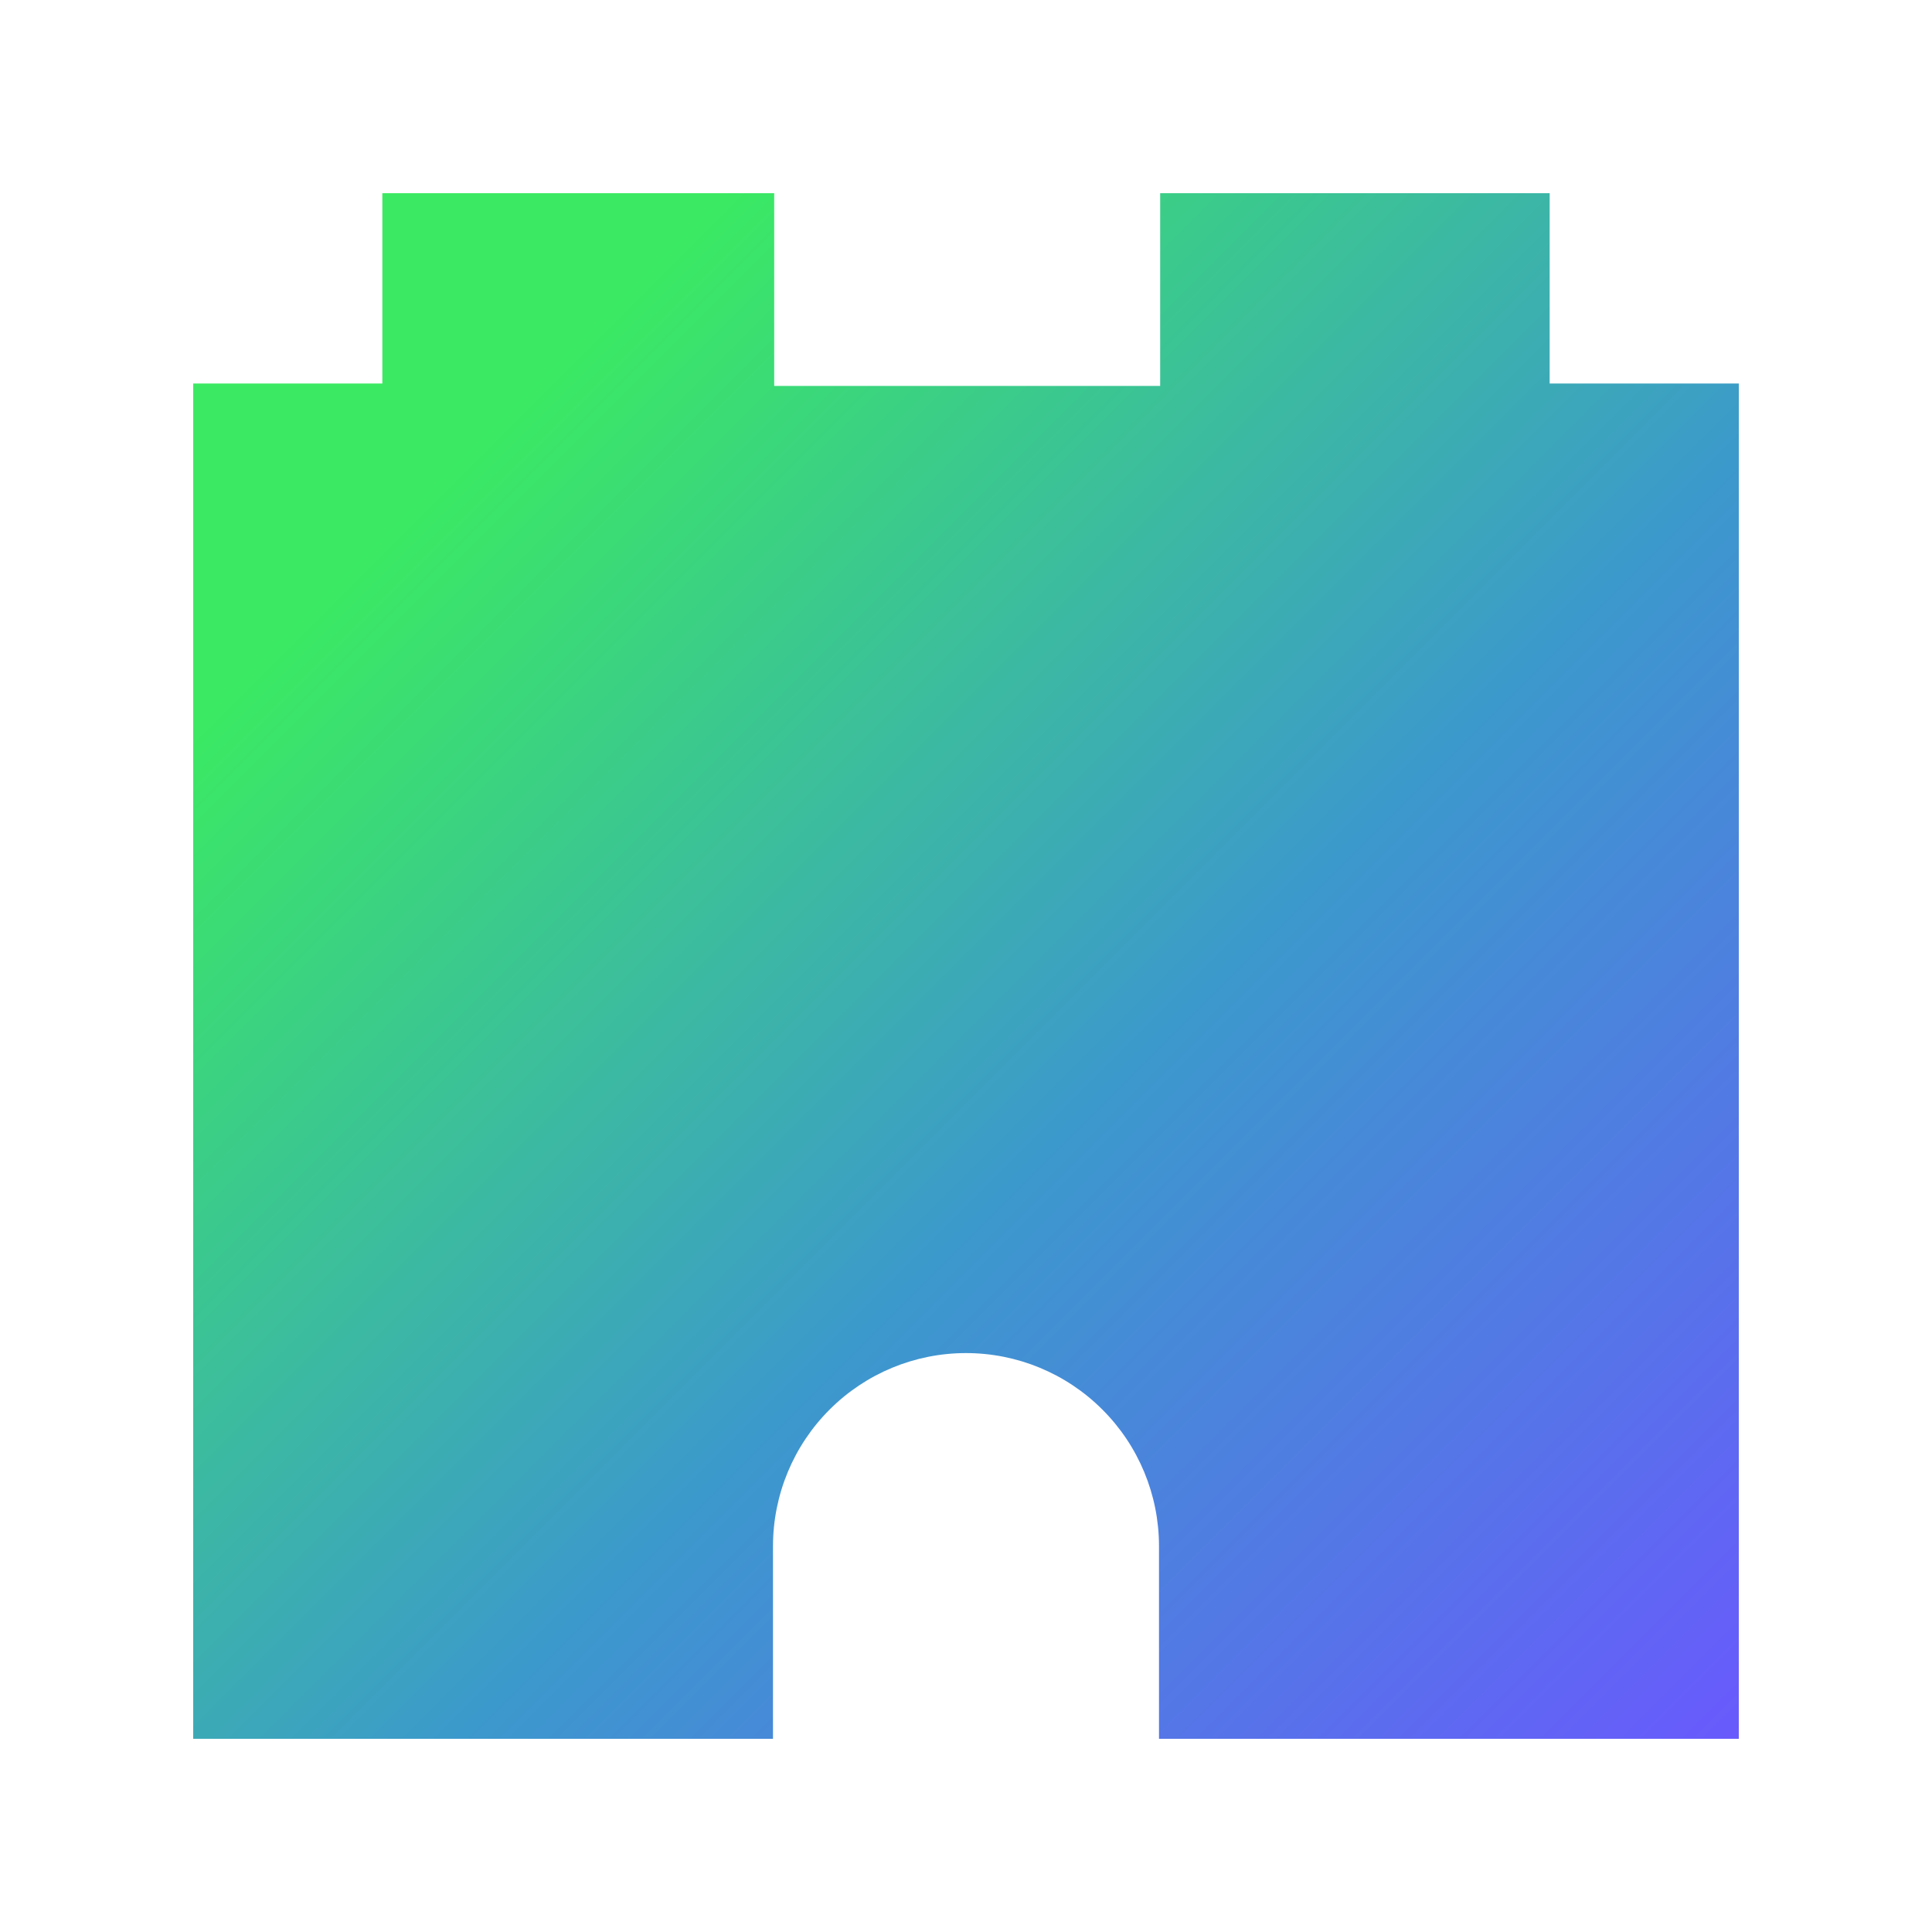
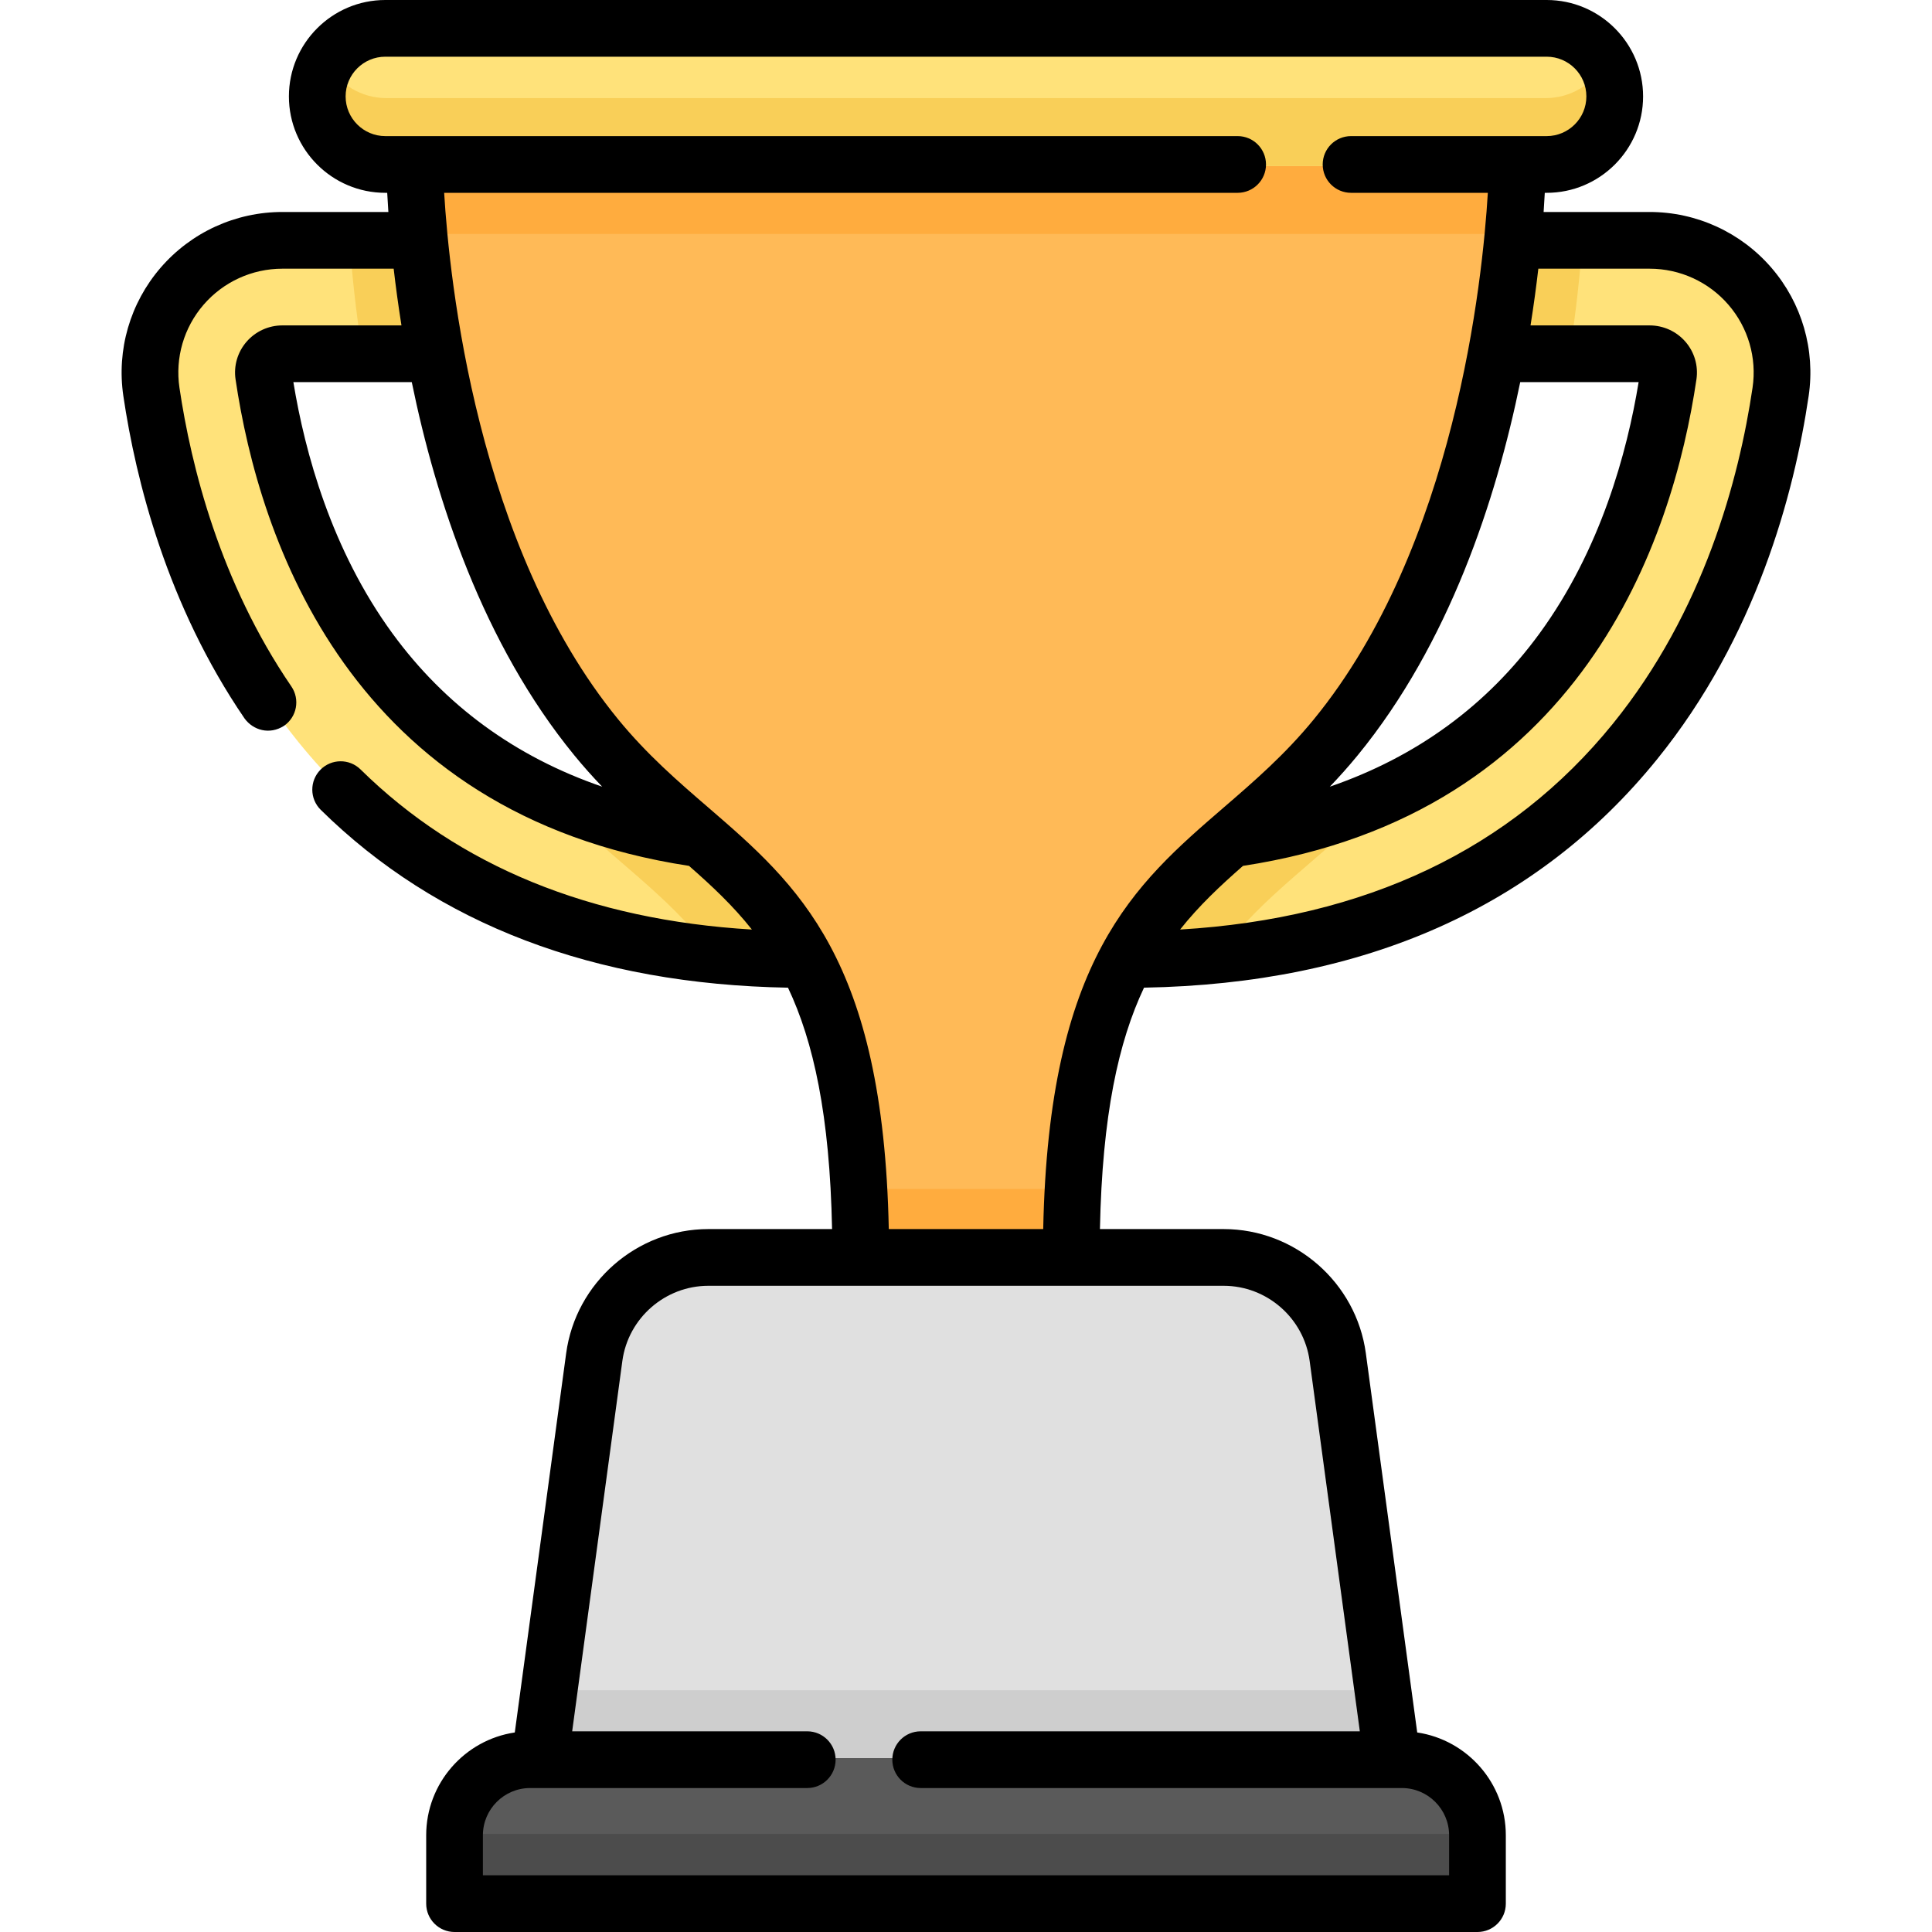
- <svg xmlns="http://www.w3.org/2000/svg" width="40" height="40" viewBox="0 0 40 40" fill="none">
-   <path d="M32.084 7.94V4H24.02V7.99H16.029V4H7.916V7.94H4V36H16.004V32.005C16.006 30.946 16.427 29.931 17.177 29.183C17.926 28.434 18.941 28.014 20 28.014C21.059 28.014 22.074 28.434 22.823 29.183C23.573 29.931 23.994 30.946 23.996 32.005V36H36V7.94H32.084Z" fill="url(#paint0_linear)" />
-   <defs>
-     <linearGradient id="paint0_linear" x1="2.942" y1="4.9" x2="37.777" y2="39.734" gradientUnits="userSpaceOnUse">
-       <stop offset="0.159" stop-color="#3BEA62" />
-       <stop offset="0.54" stop-color="#3C99CC" />
-       <stop offset="0.937" stop-color="#6B57FF" />
-     </linearGradient>
-   </defs>
+ <svg xmlns="http://www.w3.org/2000/svg" id="Capa_1" enable-background="new 0 0 512 512" height="512" viewBox="0 0 512 512" width="512">
+   <g>
+     <g>
+       <path d="m391.277 504h-270.554v-18.079c0-11.046 8.954-20 20-20h230.555c11.046 0 20 8.954 20 20v18.079z" fill="#5a5a5a" />
+       <path d="m120.723 486h270.555v18h-270.555z" fill="#4c4c4c" />
+       <path d="m324.145 333.081h-136.29c-15.239 0-28.131 11.264-30.177 26.364l-14.428 106.476h225.5l-14.428-106.476c-2.046-15.1-14.939-26.364-30.177-26.364z" fill="#e0e0e0" />
+       <path d="m145.689 447.921-2.438 18h225.499l-2.44-18z" fill="#cecece" />
+       <path d="m186.03 222.434c-85.997-12.044-109.55-80.397-115.809-122.695-.286-1.929.596-3.288 1.147-3.927.562-.651 1.805-1.744 3.809-1.744h40.498c-2.137-11.464-3.448-21.763-4.251-30h-36.247c-10.194 0-19.861 4.427-26.521 12.146-6.642 7.696-9.599 17.872-8.112 27.918 3.713 25.089 13.413 61.506 38.54 92.52 30.952 38.205 76.167 57.593 134.388 57.63-7.452-13.854-17.106-22.867-27.442-31.848z" fill="#ffe27a" />
+       <path d="m325.97 222.434c85.997-12.044 109.55-80.397 115.809-122.695.286-1.929-.596-3.288-1.147-3.927-.561-.651-1.805-1.744-3.809-1.744h-40.498c2.137-11.464 3.448-21.763 4.251-30h36.247c10.194 0 19.861 4.427 26.521 12.146 6.642 7.696 9.599 17.872 8.112 27.918-3.713 25.089-13.413 61.506-38.54 92.52-30.952 38.205-76.167 57.593-134.388 57.63 7.452-13.854 17.106-22.867 27.442-31.848z" fill="#ffe27a" />
+       <path d="m401.845 44s-.766 93.715-48.023 151.489c-31.873 38.966-69.976 38.065-69.976 137.592h-55.694c0-99.527-38.103-98.626-69.976-137.592-47.256-57.774-48.021-151.489-48.021-151.489z" fill="#ffba57" />
+       <path d="m400.771 62c1.016-11.14 1.074-18 1.074-18h-291.691s.058 6.86 1.074 18z" fill="#ffac3e" />
+       <g fill="#f9cf58">
+         <path d="m396.325 94.068h19.555c1.953-12.271 2.946-22.714 3.448-30h-18.752c-.803 8.237-2.114 18.537-4.251 30z" />
+         <path d="m365.887 211.251c-11.531 5.176-24.749 9.058-39.917 11.183-10.336 8.981-19.99 17.994-27.441 31.847 8.439-.006 16.596-.43 24.484-1.247 12.127-16.478 27.873-25.8 42.874-41.783z" />
+       </g>
+       <g fill="#f9cf58">
+         <path d="m92.671 64.068c.503 7.286 1.496 17.729 3.449 30h19.555c-2.137-11.464-3.448-21.763-4.251-30z" />
+         <path d="m186.03 222.434c-15.168-2.124-28.386-6.007-39.917-11.183 15.001 15.983 30.747 25.305 42.874 41.783 7.888.817 16.045 1.242 24.484 1.247-7.451-13.853-17.105-22.866-27.441-31.847z" />
+       </g>
+       <path d="m227.689 315.081c.304 5.611.464 11.594.464 18h55.694c0-6.406.16-12.389.464-18z" fill="#ffac3e" />
+       <path d="m409.586 44h-307.172c-9.941 0-18-8.059-18-18 0-9.941 8.059-18 18-18h307.172c9.941 0 18 8.059 18 18 0 9.941-8.059 18-18 18z" fill="#ffe27a" />
+       <path d="m409.586 26h-307.172c-6.659 0-12.459-3.625-15.572-9-1.535 2.65-2.428 5.718-2.428 9 0 9.941 8.059 18 18 18h307.172c9.941 0 18-8.059 18-18 0-3.282-.893-6.35-2.428-9-3.113 5.375-8.913 9-15.572 9z" fill="#f9cf58" />
+     </g>
+     <path d="m469.44 70.953c-8.102-9.389-19.861-14.775-32.263-14.775h-28.102c.132-1.886.232-3.578.31-5.078h.501c14.088 0 25.55-11.462 25.55-25.55s-11.461-25.55-25.549-25.55h-307.774c-14.088 0-25.55 11.462-25.55 25.55s11.462 25.55 25.55 25.55h.501c.078 1.5.178 3.193.31 5.078h-28.101c-12.402 0-24.162 5.385-32.262 14.774-8.084 9.368-11.682 21.753-9.873 33.982 3.314 22.392 11.576 55.395 32.117 85.46 2.269 3.127 6.629 4.409 10.444 1.965 3.427-2.342 4.306-7.017 1.965-10.444-18.928-27.703-26.576-58.349-29.659-79.18-1.169-7.902 1.158-15.907 6.384-21.964 5.244-6.077 12.856-9.564 20.884-9.564h29.504c.532 4.603 1.207 9.646 2.065 15.029h-31.569c-3.656 0-7.121 1.587-9.503 4.349-2.371 2.746-3.427 6.372-2.896 9.947 6.275 42.41 30.258 115.196 120.176 128.935 6.041 5.297 11.678 10.572 16.661 16.873-42.835-2.554-77.678-16.793-103.713-42.432-2.958-2.912-7.715-2.877-10.627.081-2.912 2.957-2.876 7.715.081 10.627 30.844 30.374 72.487 46.217 123.825 47.13 6.763 14.279 11.073 33.822 11.68 63.97h-32.785c-18.939 0-35.139 14.153-37.683 32.922l-13.614 100.482c-13.269 1.975-23.481 13.442-23.481 27.251v18.115c0 4.151 3.364 7.515 7.515 7.515h271.084c4.151 0 7.515-3.364 7.515-7.515v-18.115c0-13.809-10.213-25.276-23.481-27.251l-13.614-100.482c-2.544-18.768-18.744-32.921-37.683-32.921h-32.785c.608-30.152 4.919-49.696 11.683-63.976 58.521-1.036 104.238-21.363 135.926-60.476 26.246-32.394 36.353-70.266 40.21-96.332 1.807-12.228-1.791-24.613-9.874-33.98zm-66.563 30.313h31.376c-3.057 18.668-10.088 44.434-26.239 66.573-13.952 19.127-32.588 32.725-55.595 40.637 2.481-2.587 4.956-5.345 7.413-8.349 24.202-29.588 36.646-67.662 43.045-98.861zm-298.891 66.573c-16.151-22.14-23.182-47.903-26.239-66.573h31.376c6.398 31.199 18.842 69.273 43.045 98.863 2.457 3.003 4.931 5.76 7.412 8.348-23.006-7.913-41.642-21.51-55.594-40.638zm243.083 192.818 13.3 98.16h-116.38c-4.151 0-7.515 3.364-7.515 7.515s3.364 7.515 7.515 7.515h127.515c6.906 0 12.525 5.618 12.525 12.524v10.6h-256.056v-10.6c0-6.906 5.618-12.524 12.525-12.524h73.432c4.151 0 7.515-3.364 7.515-7.515s-3.364-7.515-7.515-7.515h-62.298l13.3-98.159c1.539-11.351 11.337-19.911 22.791-19.911h136.556c11.453 0 21.25 8.559 22.79 19.91zm-111.532-34.94c-1.463-71.703-24.034-91.184-47.886-111.765-7.949-6.859-16.17-13.952-23.848-23.339-37.462-45.8-44.711-116.436-46.096-139.514h210.28c4.151 0 7.515-3.364 7.515-7.515s-3.364-7.515-7.515-7.515h-225.874c-5.801 0-10.521-4.719-10.521-10.521s4.719-10.521 10.521-10.521h307.773c5.801 0 10.52 4.719 10.52 10.521s-4.719 10.521-10.52 10.521h-51.841c-4.151 0-7.515 3.364-7.515 7.515s3.364 7.515 7.515 7.515h36.247c-1.385 23.081-8.634 93.715-46.096 139.513-7.678 9.387-15.899 16.48-23.848 23.34-23.852 20.581-46.423 40.062-47.886 111.765zm228.908-222.982c-3.583 24.21-12.914 59.316-37.021 89.07-26.98 33.303-65.519 51.604-114.682 54.531 4.982-6.299 10.617-11.572 16.657-16.868 89.918-13.738 113.901-86.524 120.176-128.932.53-3.578-.525-7.204-2.891-9.944-2.387-2.768-5.852-4.355-9.508-4.355h-31.568c.857-5.383 1.533-10.426 2.065-15.029h29.504c8.027 0 15.64 3.486 20.884 9.565 5.227 6.055 7.554 14.06 6.384 21.962z" />
+   </g>
</svg>
